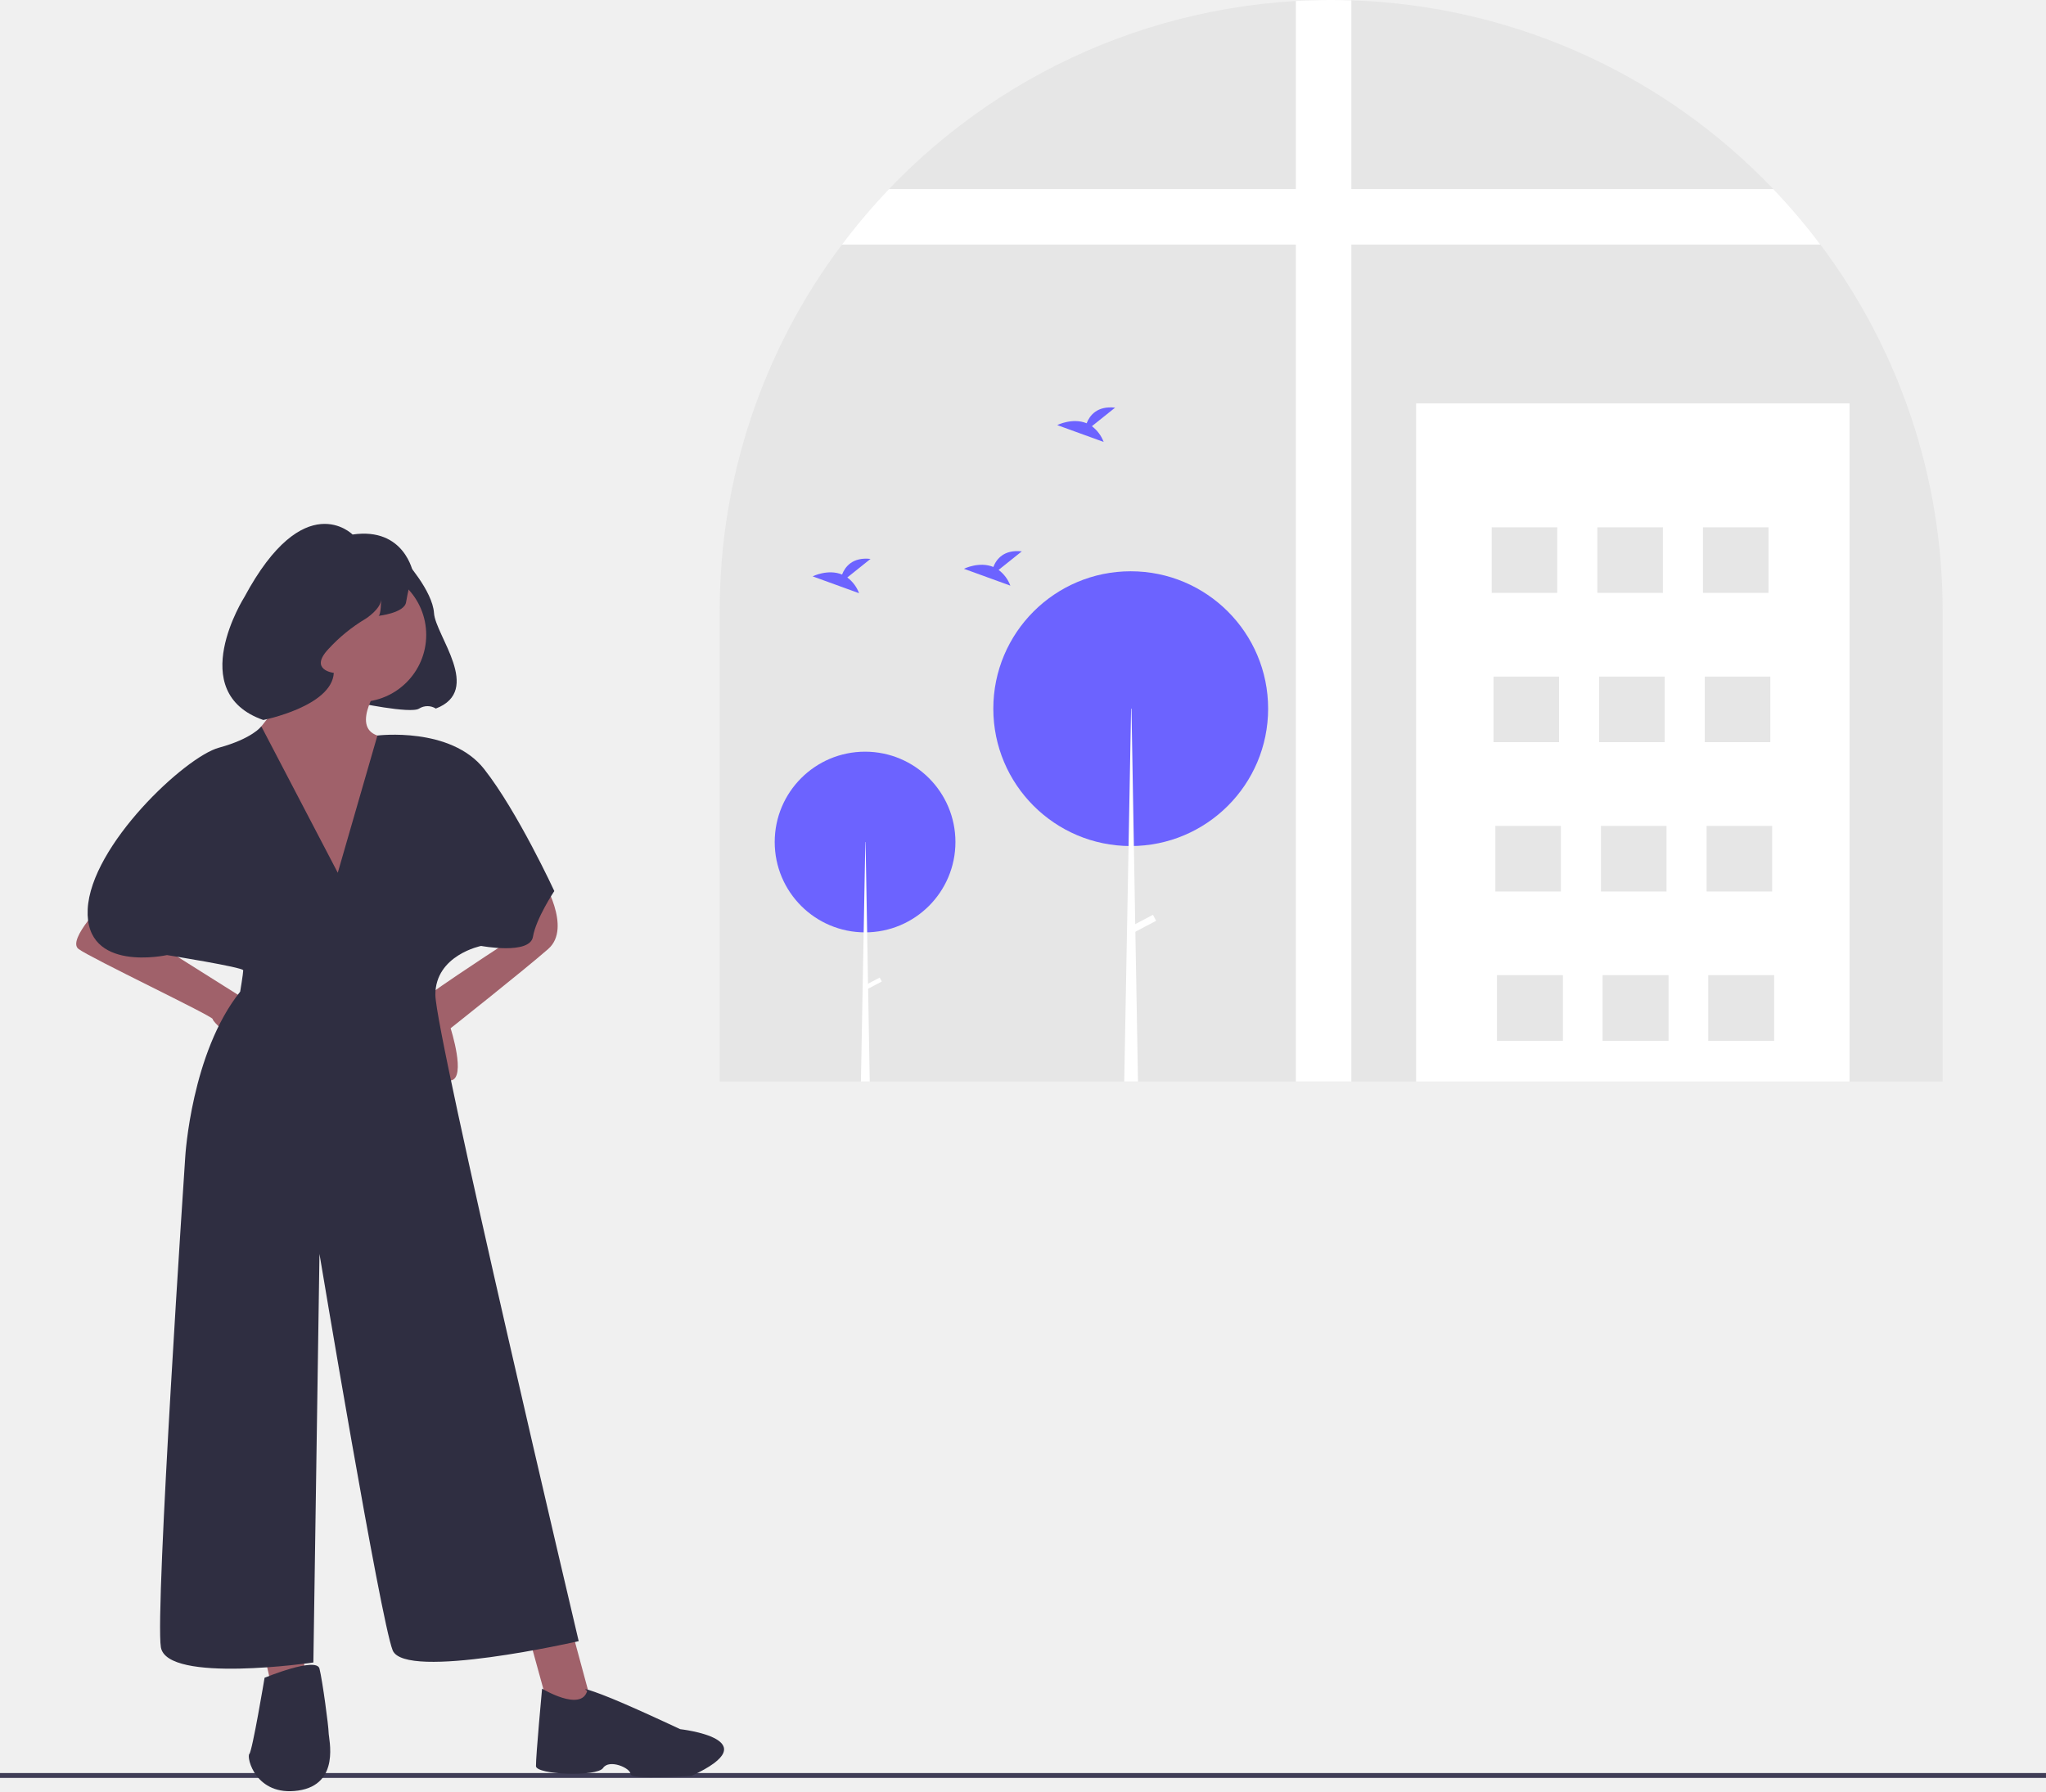
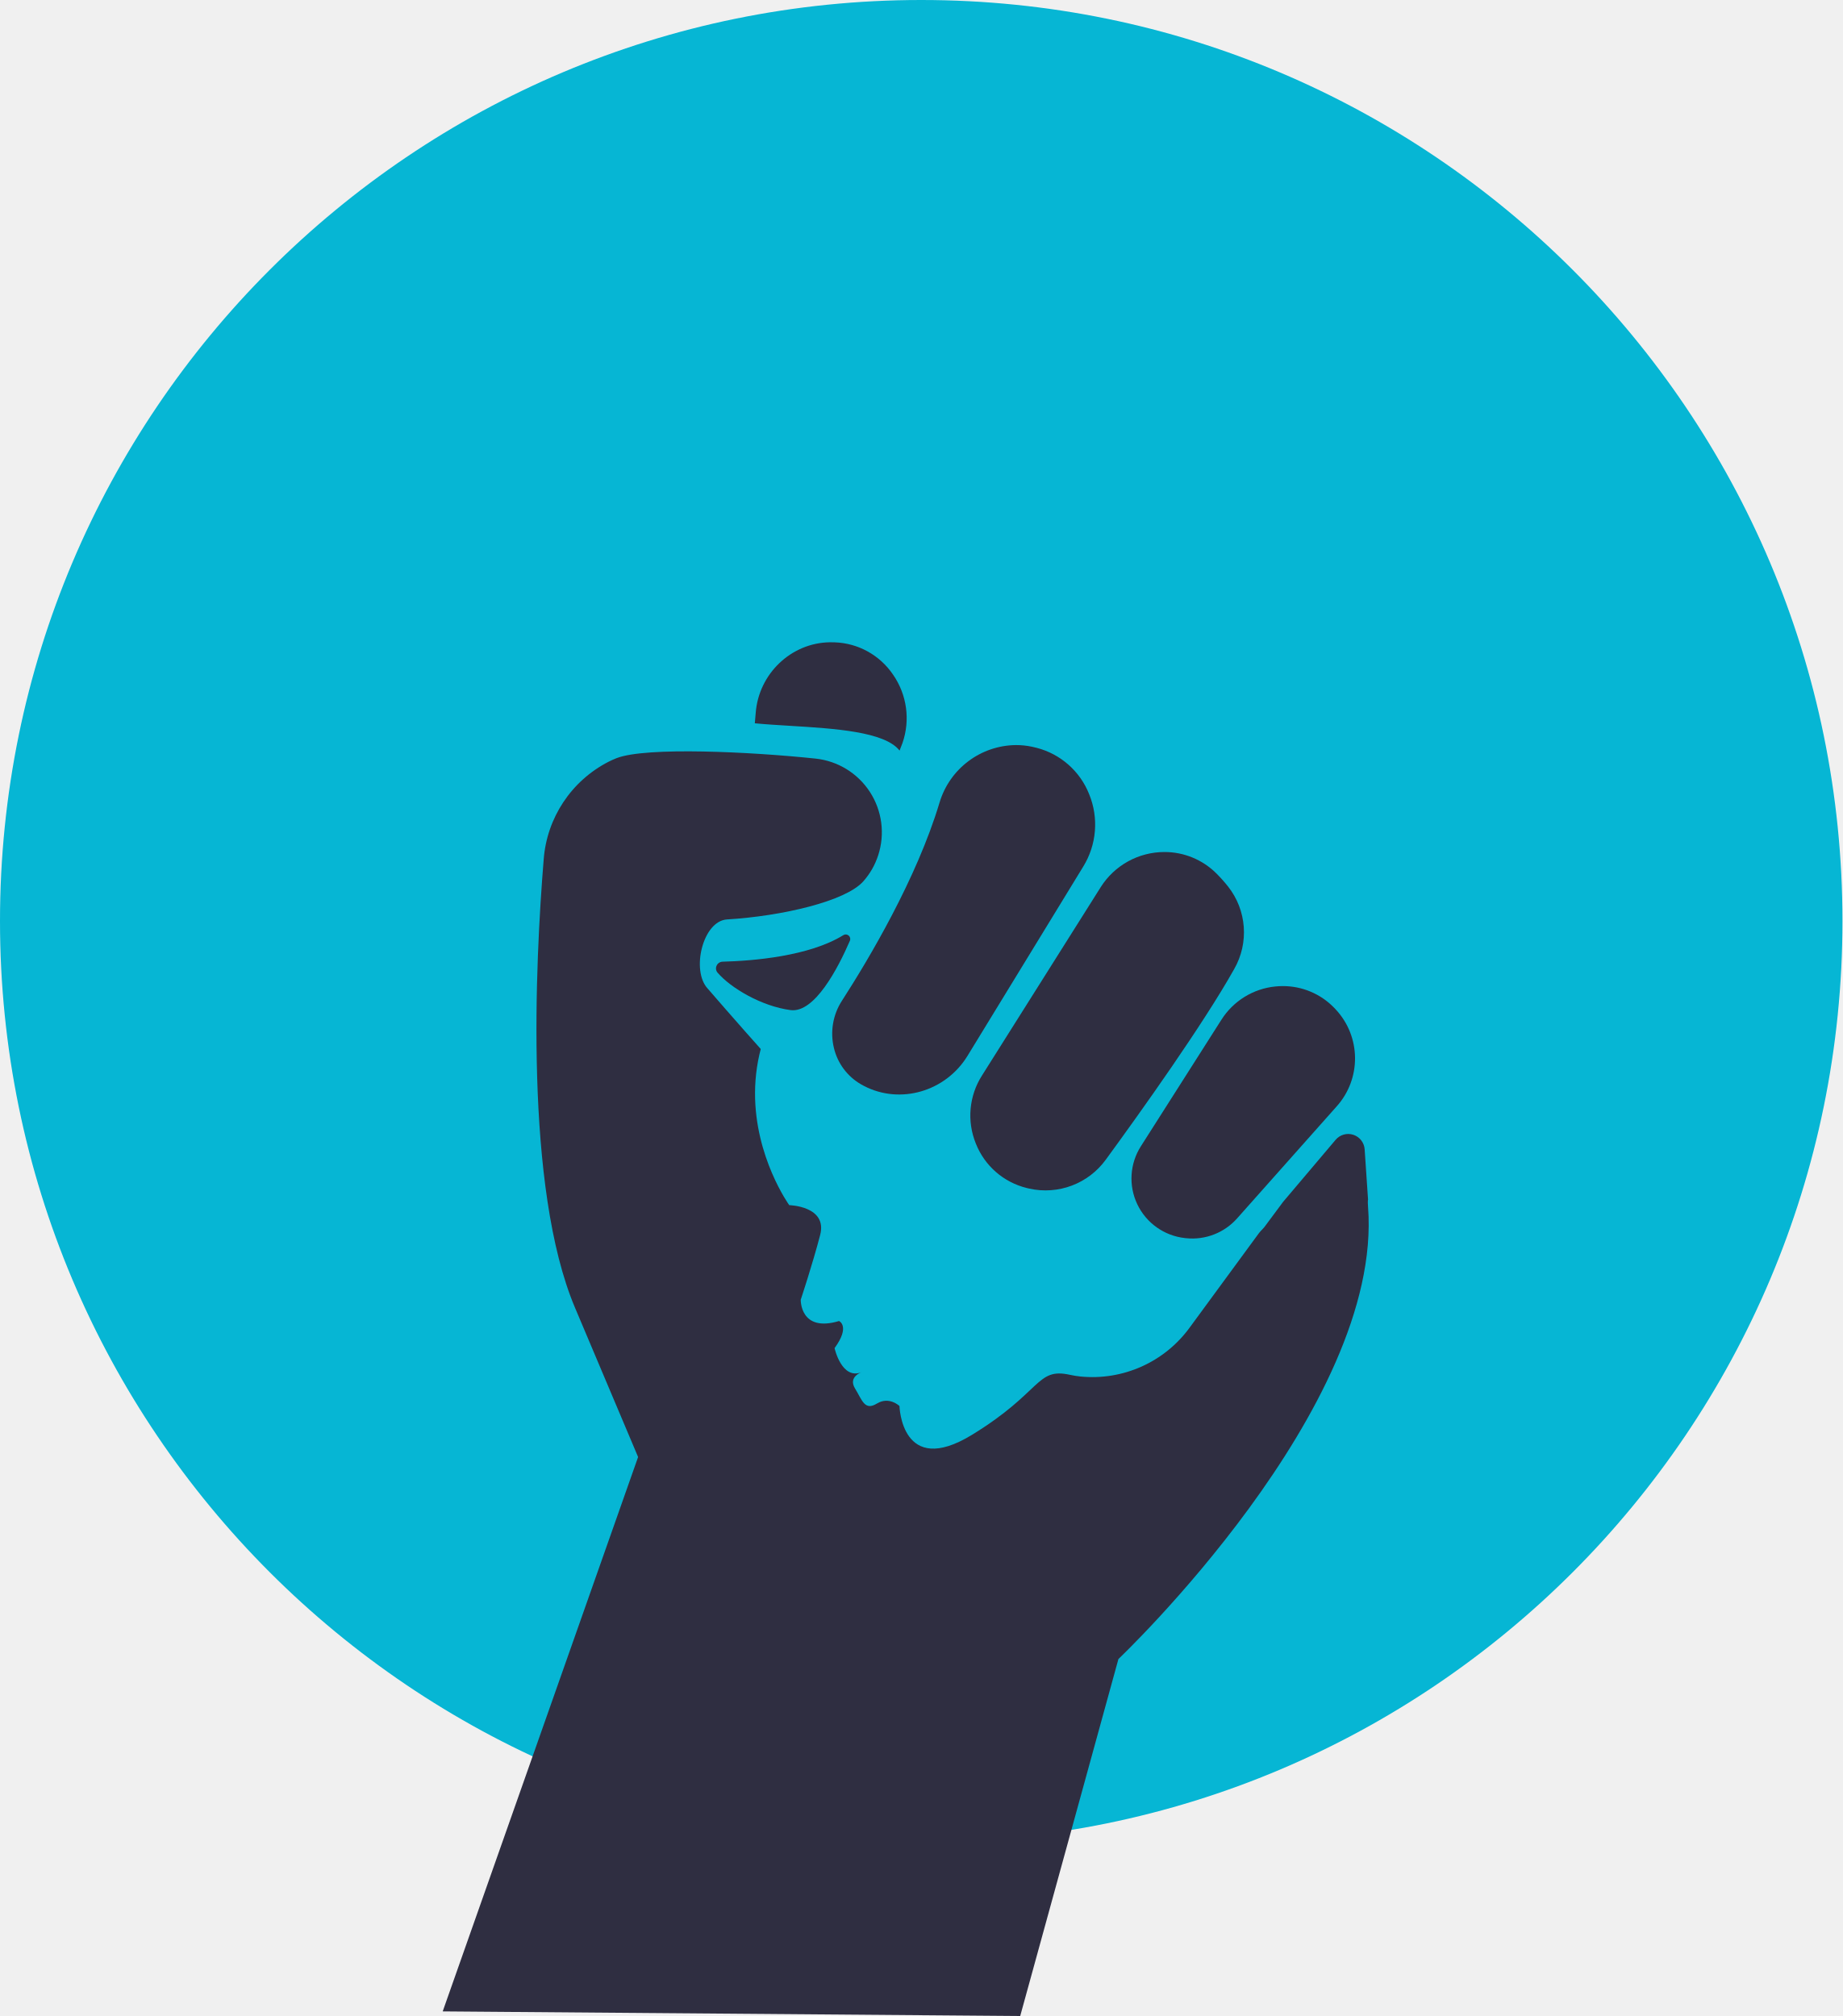
- <svg xmlns="http://www.w3.org/2000/svg" id="eff45866-e19f-4ee8-a102-cbde9b03ed91" data-name="Layer 1" width="840.5" height="735.953" viewBox="0 0 840.5 735.953">
-   <rect y="728.492" width="840.5" height="2" fill="#3f3d56" />
-   <path d="M977.787,333.217v193.18h-502.38v-193.18a249.991,249.991,0,0,1,50.23-150.72,251.155,251.155,0,0,1,186.46-100.06q7.185-.42,14.5-.41c2.77,0,5.54.04,8.28.14a250.354,250.354,0,0,1,169.33,73.43c1.36,1.36,2.69,2.73,4.03,4.11a253.053,253.053,0,0,1,19.32,22.79A250.056,250.056,0,0,1,977.787,333.217Z" transform="translate(-179.75 -82.02353)" fill="#e6e6e6" />
-   <path d="M734.881,82.169v444.226H712.092V82.438q7.194-.419,14.502-.414C729.37,82.024,732.136,82.065,734.881,82.169Z" transform="translate(-179.75 -82.02353)" fill="#fff" />
-   <path d="M927.555,182.499H525.632a251.944,251.944,0,0,1,19.318-22.788H908.237A251.944,251.944,0,0,1,927.555,182.499Z" transform="translate(-179.75 -82.02353)" fill="#fff" />
-   <rect x="581.747" y="165.733" width="178.05" height="278.64" fill="#fff" />
-   <rect x="612.793" y="216.656" width="26.932" height="26.932" fill="#e6e6e6" />
-   <rect x="656.184" y="216.656" width="26.932" height="26.932" fill="#e6e6e6" />
-   <rect x="699.574" y="216.656" width="26.932" height="26.932" fill="#e6e6e6" />
-   <rect x="613.541" y="278.001" width="26.932" height="26.932" fill="#e6e6e6" />
-   <rect x="656.932" y="278.001" width="26.932" height="26.932" fill="#e6e6e6" />
-   <rect x="700.322" y="278.001" width="26.932" height="26.932" fill="#e6e6e6" />
-   <rect x="614.289" y="339.347" width="26.932" height="26.932" fill="#e6e6e6" />
-   <rect x="657.68" y="339.347" width="26.932" height="26.932" fill="#e6e6e6" />
-   <rect x="701.071" y="339.347" width="26.932" height="26.932" fill="#e6e6e6" />
-   <rect x="615.037" y="400.692" width="26.932" height="26.932" fill="#e6e6e6" />
-   <rect x="658.428" y="400.692" width="26.932" height="26.932" fill="#e6e6e6" />
-   <rect x="701.819" y="400.692" width="26.932" height="26.932" fill="#e6e6e6" />
-   <rect x="615.037" y="400.692" width="26.932" height="26.932" fill="#e6e6e6" />
-   <rect x="658.428" y="400.692" width="26.932" height="26.932" fill="#e6e6e6" />
-   <rect x="701.819" y="400.692" width="26.932" height="26.932" fill="#e6e6e6" />
-   <circle cx="355.372" cy="345.962" r="37.119" fill="#6c63ff" />
-   <polygon points="357.287 444.373 353.667 444.373 354.797 383.073 355.477 345.963 355.577 345.963 356.227 383.073 356.587 404.183 356.627 406.233 357.287 444.373" fill="#fff" />
-   <rect x="537.569" y="482.644" width="1.836" height="6.934" transform="translate(538.0178 -298.8567) rotate(62.23413)" fill="#fff" />
-   <circle cx="464.502" cy="291.166" r="56.446" fill="#6c63ff" />
-   <polygon points="467.487 444.373 461.837 444.373 463.007 380.763 463.617 347.603 464.657 291.163 464.817 291.163 465.797 347.593 466.357 379.703 466.417 382.823 467.487 444.373" fill="#fff" />
-   <rect x="647.973" y="456.309" width="2.791" height="10.545" transform="translate(575.5382 -410.0744) rotate(62.23413)" fill="#fff" />
-   <path d="M527.829,319.29l9.536-7.627c-7.408-.817-10.451,3.223-11.697,6.42-5.787-2.403-12.087.746-12.087.746l19.079,6.926A14.437,14.437,0,0,0,527.829,319.29Z" transform="translate(-179.75 -82.02353)" fill="#6c63ff" />
-   <path d="M628.304,257.14l9.536-7.627c-7.408-.817-10.451,3.223-11.697,6.42-5.787-2.403-12.087.746-12.087.746l19.079,6.926A14.437,14.437,0,0,0,628.304,257.14Z" transform="translate(-179.75 -82.02353)" fill="#6c63ff" />
-   <path d="M589.979,316.183l9.536-7.627c-7.408-.817-10.451,3.223-11.697,6.42-5.787-2.403-12.087.746-12.087.746l19.079,6.926A14.437,14.437,0,0,0,589.979,316.183Z" transform="translate(-179.75 -82.02353)" fill="#6c63ff" />
-   <path d="M325.545,370.514s22.962,4.917,26.39,2.632a6.45,6.45,0,0,1,6.856,0c19.426-7.428-.178-30.079-.749-39.221s-11.998-21.712-11.998-21.712Z" transform="translate(-179.75 -82.02353)" fill="#2f2e41" />
-   <path d="M304.726,349.151c0,12.528-25.057,40.091-25.057,40.091l47.608,73.918s18.793-75.171,7.517-78.929,1.253-21.298,1.253-21.298Z" transform="translate(-179.75 -82.02353)" fill="#a0616a" />
-   <path d="M249.601,473.183l33.827,21.298-8.77,13.781s-7.517-6.264-7.517-7.517-50.114-25.057-55.125-28.815,11.276-20.046,11.276-20.046Z" transform="translate(-179.75 -82.02353)" fill="#a0616a" />
-   <path d="M384.462,471.513s-33.381,21.715-34.633,24.22,8.77,31.321,15.177,30.22-.143-21.45-.143-21.45,30.068-23.804,40.091-32.574-2.506-28.815-2.506-28.815Z" transform="translate(-179.75 -82.02353)" fill="#a0616a" />
-   <polygon points="217.932 674.792 225.493 702.224 243.47 701.475 234.218 667.276 217.932 674.792" fill="#a0616a" />
-   <polygon points="106.183 669.291 112.447 696.853 124.976 696.853 124.976 669.291 106.183 669.291" fill="#a0616a" />
-   <circle cx="147.527" cy="260.863" r="27.563" fill="#a0616a" />
-   <path d="M287.103,380.473s-3.676,5.011-17.457,8.769-52.62,40.091-53.872,66.401,32.574,18.793,32.574,18.793,31.321,5.011,31.321,6.264-1.253,8.77-1.253,8.77c-20.046,25.057-22.551,67.654-22.551,67.654s-12.528,186.674-10.023,201.708,62.642,6.264,62.642,6.264L310.99,597.214S336.047,747.556,341.058,760.084s76.424-3.759,76.424-3.759-58.884-249.316-58.884-265.603,18.793-20.046,18.793-20.046,20.045,3.759,21.298-3.759,8.77-18.793,8.77-18.793-15.034-32.574-28.815-50.114S334.794,384.231,334.794,384.231l-16.287,56.378Z" transform="translate(-179.75 -82.02353)" fill="#2f2e41" />
-   <path d="M402.434,775.841s-2.584,27.877-2.506,31.838c.07,3.535,25.07,4.508,27.576.749s11.276,0,11.276,2.506,25.057.736,25.057.736c32.574-15.034-4.662-19.182-4.662-19.182s-22.187-10.474-32.209-14.232-5.992-1.498-5.992-1.498C418.467,785.527,402.434,775.841,402.434,775.841Z" transform="translate(-179.75 -82.02353)" fill="#2f2e41" />
-   <path d="M282.175,802.681c-1.253,1.253,2.506,17.54,20.046,15.034s12.528-21.298,12.528-23.804-2.506-21.298-3.759-26.31-22.551,3.759-22.551,3.759S283.427,801.428,282.175,802.681Z" transform="translate(-179.75 -82.02353)" fill="#2f2e41" />
-   <path d="M349.443,317.355A93.126,93.126,0,0,0,346.586,329.354c-.571,4.571-11.427,5.714-11.427,5.714,1.143,0,1.143-6.856,1.143-6.856,0,3.999-6.285,7.999-6.285,7.999A67.492,67.492,0,0,0,314.59,348.78c-7.999,8.57,2.285,9.713,2.285,9.713-.771,13.774-28.968,19.356-28.968,19.356-32.567-11.427-7.757-50.526-7.757-50.526,24.568-45.709,44.439-25.68,44.439-25.68C346.015,298.501,349.443,317.355,349.443,317.355Z" transform="translate(-179.75 -82.02353)" fill="#2f2e41" />
+ <svg xmlns="http://www.w3.org/2000/svg" id="ac4efed3-479d-4629-94aa-2ad5ea7e3c6a" data-name="Layer 1" width="752" height="823" viewBox="0 0 752 823">
+   <circle cx="376" cy="376" r="376" fill="#06b6d4" />
+   <path d="M640.4,861.5l40.086-145.729s108.194-102.545,101.885-184.562c-.209-2.714,0-2.923,0-2.923l-1.388-20.587a6.728,6.728,0,0,0-11.849-3.893l-21.421,25.316L740,539.5s-19.011,23.026-54.086,12.587l-11.274-1.67s-28.185,13.571-66.183-8.142c0,0,13.362,15.867-19.208-16.702s-76.414-83.512-76.414-83.512l0,0c-6.809-7.284-2.038-27.611,7.914-28.217,22.587-1.374,48.336-7.42,55.576-15.508a29.855,29.855,0,0,0,6.116-10.701v0a30.255,30.255,0,0,0-25.572-39.453c-26.254-2.758-68.956-4.888-81.168-.197a36.882,36.882,0,0,0-3.395,1.523,48.965,48.965,0,0,0-26.397,39.824c-3.433,41.967-7.944,133.978,12.772,183.005l25.76,60.966L404.686,859.621Z" transform="translate(-224 -38.5)" fill="#2f2e41" />
+   <path d="M755,518.5s-33.401,9.19-34.403-23.384c0,0-2.342-152.885-116.649-97.902s-57.822,133.268-57.822,133.268,15.698.354,12.619,12.194-7.924,26.418-7.924,26.418-.35,13.489,15.636,8.689c0,0,4.72,2.091-1.828,11.074,0,0,2.892,13.165,11.142,9.778,0,0-5.746,1.855-2.792,6.686s3.918,9.219,8.926,6.156,9.214,1.002,9.214,1.002.776,29.393,29.569,11.782,26.126-27.596,40.059-24.503a38.557,38.557,0,0,0,4.111.666,49.139,49.139,0,0,0,44.793-20.081Z" transform="translate(-224 -38.5)" fill="#06b6d4" />
+   <path d="M747.597,441.055a29.93,29.93,0,0,0-3.077.159,29.53,29.53,0,0,0-22.01,13.591l-32.867,51.648a24.466,24.466,0,0,0,17.899,37.459l.644.07a24.418,24.418,0,0,0,20.737-8.093L769.491,490.25a29.332,29.332,0,0,0-.401-39.761q-.294-.313-.59-.616h0A29.054,29.054,0,0,0,747.597,441.055Z" transform="translate(-224 -38.5)" fill="#2f2e41" />
+   <path d="M699.269,386.322a30.765,30.765,0,0,0-26.01,14.338l-48.464,76.904a30.344,30.344,0,0,0-2.506,27.773,30.029,30.029,0,0,0,20.785,18.149c.324.079.652.158.985.234a30.397,30.397,0,0,0,31.279-11.813C689.44,492.603,715,456.82,727.744,434.082a30.169,30.169,0,0,0-2.5-33.663h0a61.61,61.61,0,0,0-4.832-5.407A29.931,29.931,0,0,0,699.269,386.322Z" transform="translate(-224 -38.5)" fill="#2f2e41" />
+   <path d="M638.72,342.663a32.9,32.9,0,0,0-31.234,23.433c-9.348,31.177-29.007,64.141-39.895,81.015a24.728,24.728,0,0,0-3.237,19.161,23.358,23.358,0,0,0,11.12,14.913q.58.334,1.172.641c14.779,7.683,33.335,2.284,42.246-12.292l47.234-77.267a32.661,32.661,0,0,0,2.412-29.555,31.518,31.518,0,0,0-21.457-18.931q-.954-.246-1.91-.447A31.297,31.297,0,0,0,638.72,342.663Z" transform="translate(-224 -38.5)" fill="#2f2e41" />
+   <path d="M532.078,333.772c4.304.421,9.165.717,14.29,1.029,18.244,1.111,38.75,2.361,44.789,10.108l1.193-3.082a31.079,31.079,0,0,0-3.861-27.932A30.003,30.003,0,0,0,564.644,300.721h0c-.625-.022-1.247-.028-1.866-.022-15.837.167-29.164,12.872-30.341,28.922C532.339,330.959,532.221,332.326,532.078,333.772Z" transform="translate(-224 -38.5)" fill="#2f2e41" />
+   <path d="M569.176,419.977a1.859,1.859,0,0,0-.988.295h0c-13.966,8.644-36.859,10.491-49.263,10.822a2.749,2.749,0,0,0-2.45,1.648,2.621,2.621,0,0,0,.402,2.828c5.397,6.299,18.019,13.739,29.797,15.289,9.827,1.274,19.377-17.158,24.195-28.272a1.809,1.809,0,0,0-.483-2.146A1.871,1.871,0,0,0,569.176,419.977Z" transform="translate(-224 -38.5)" fill="#2f2e41" />
</svg>
